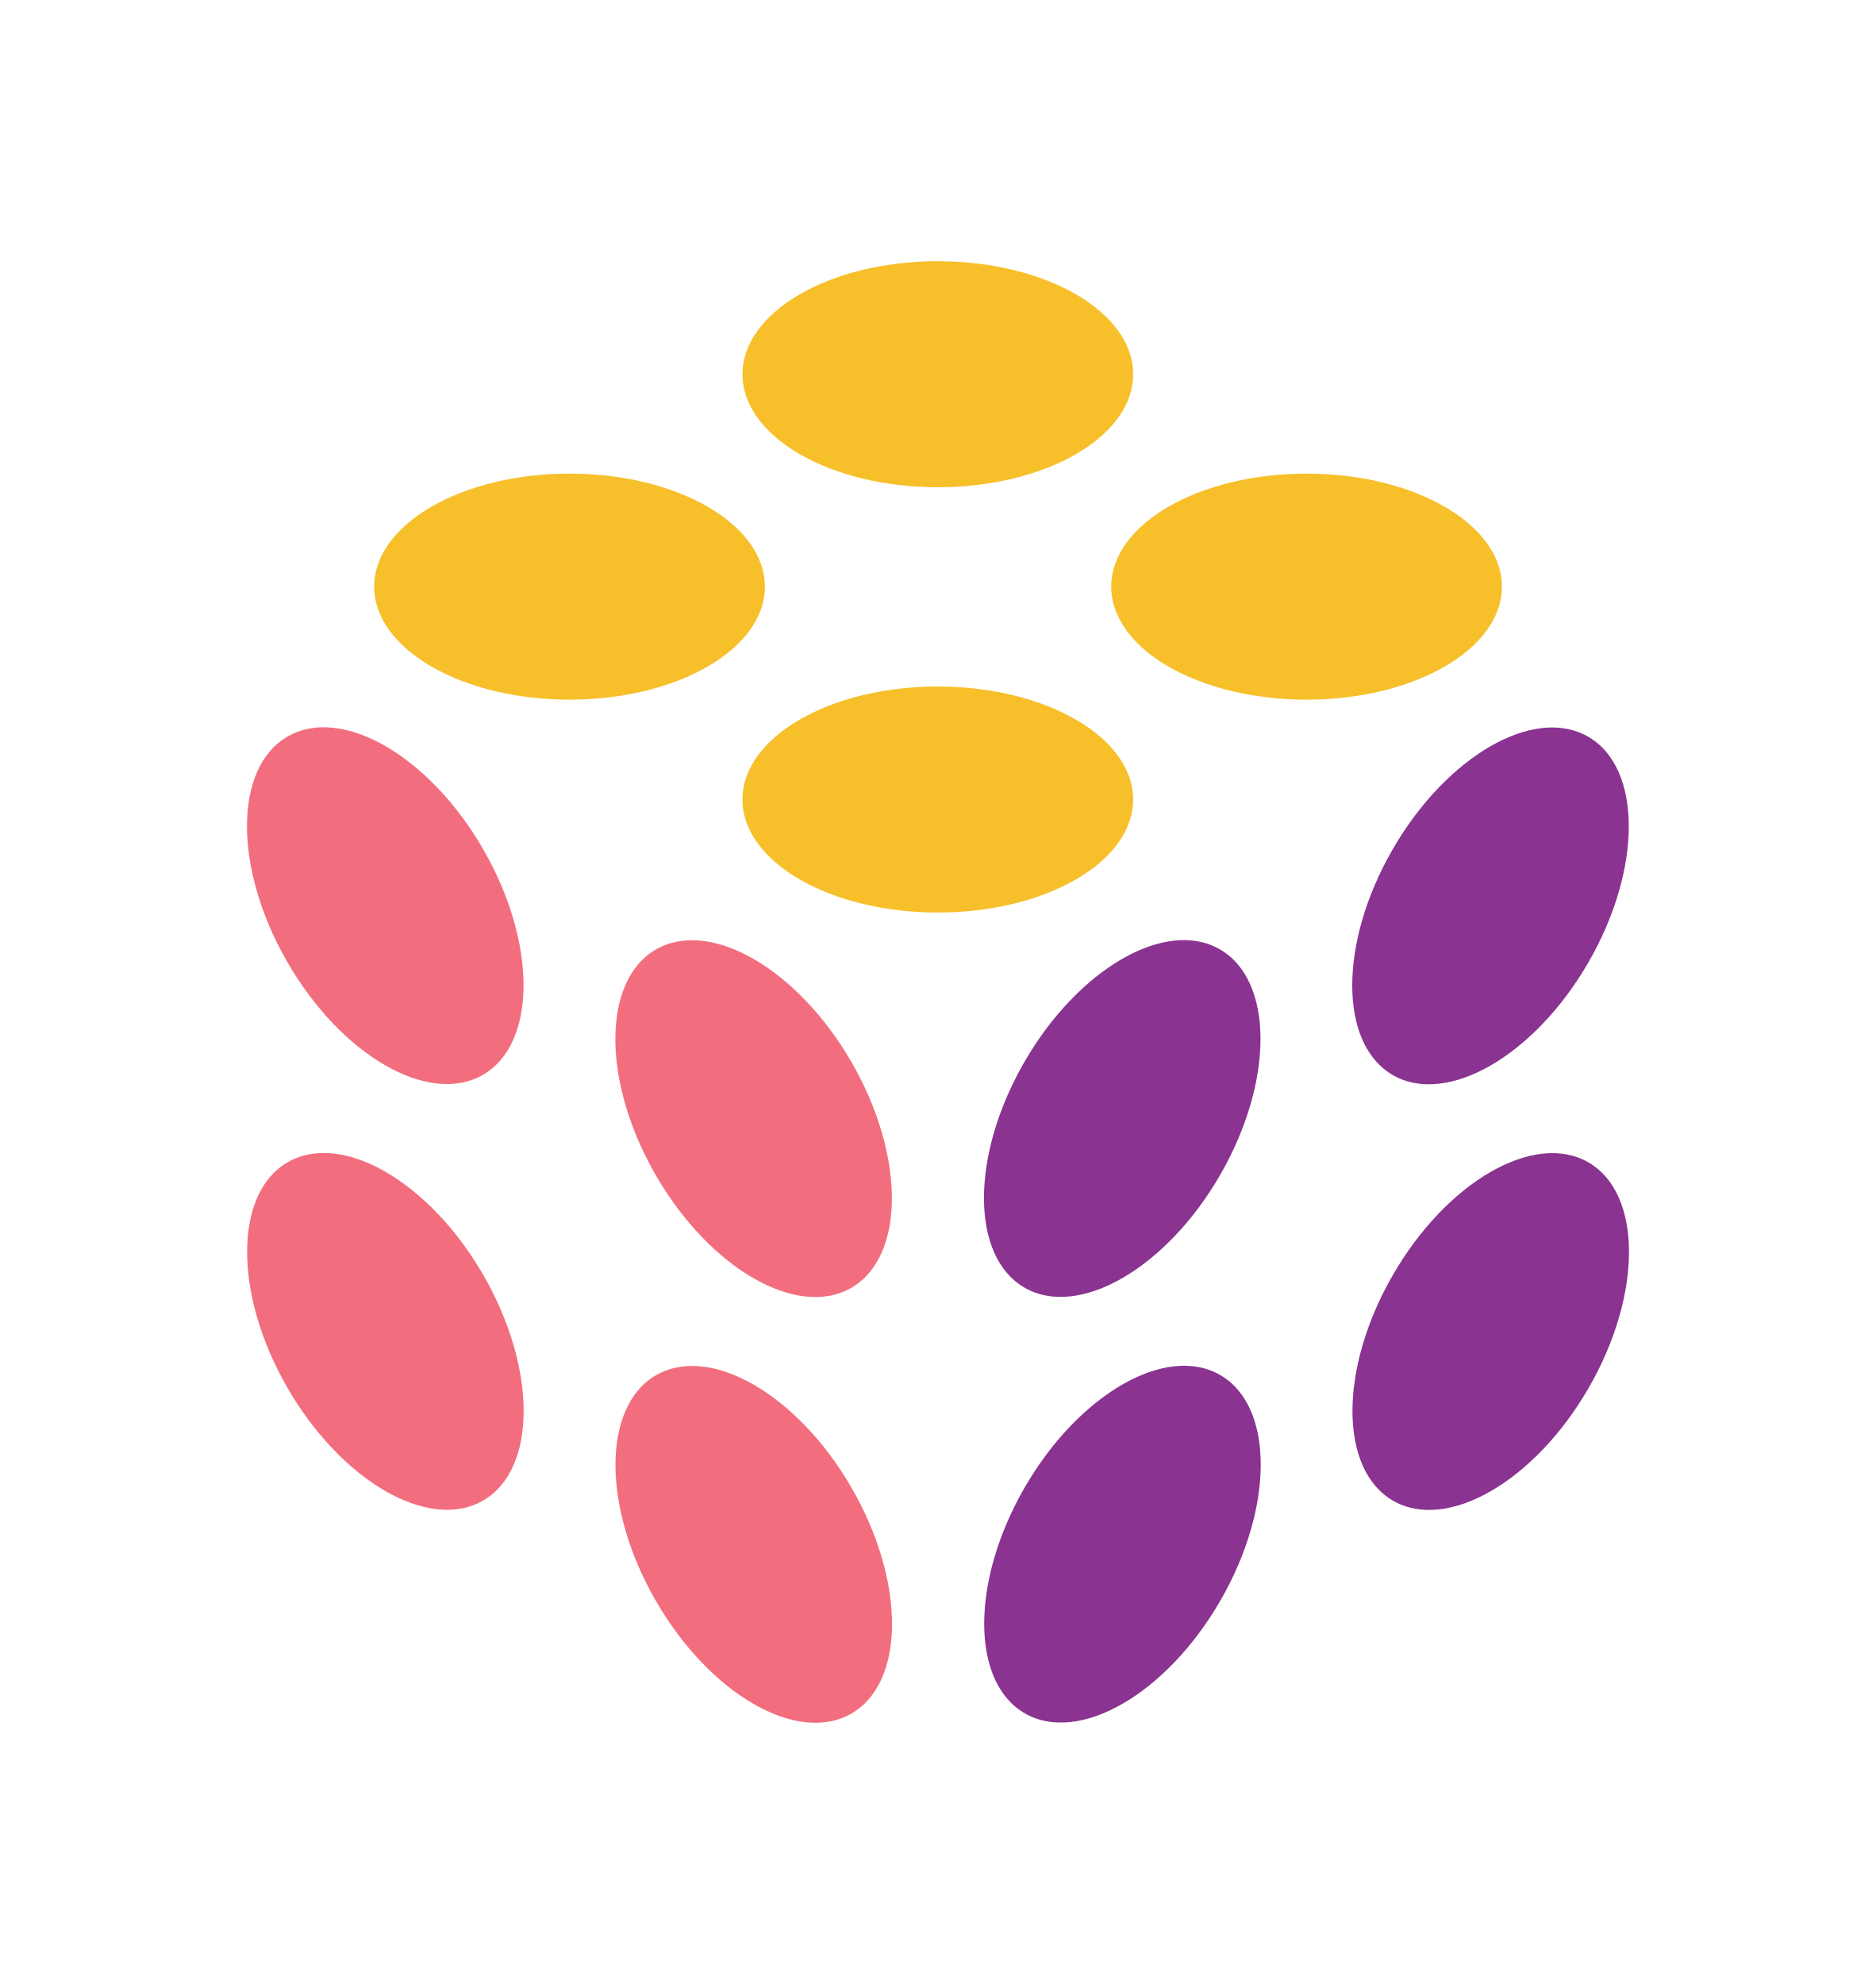
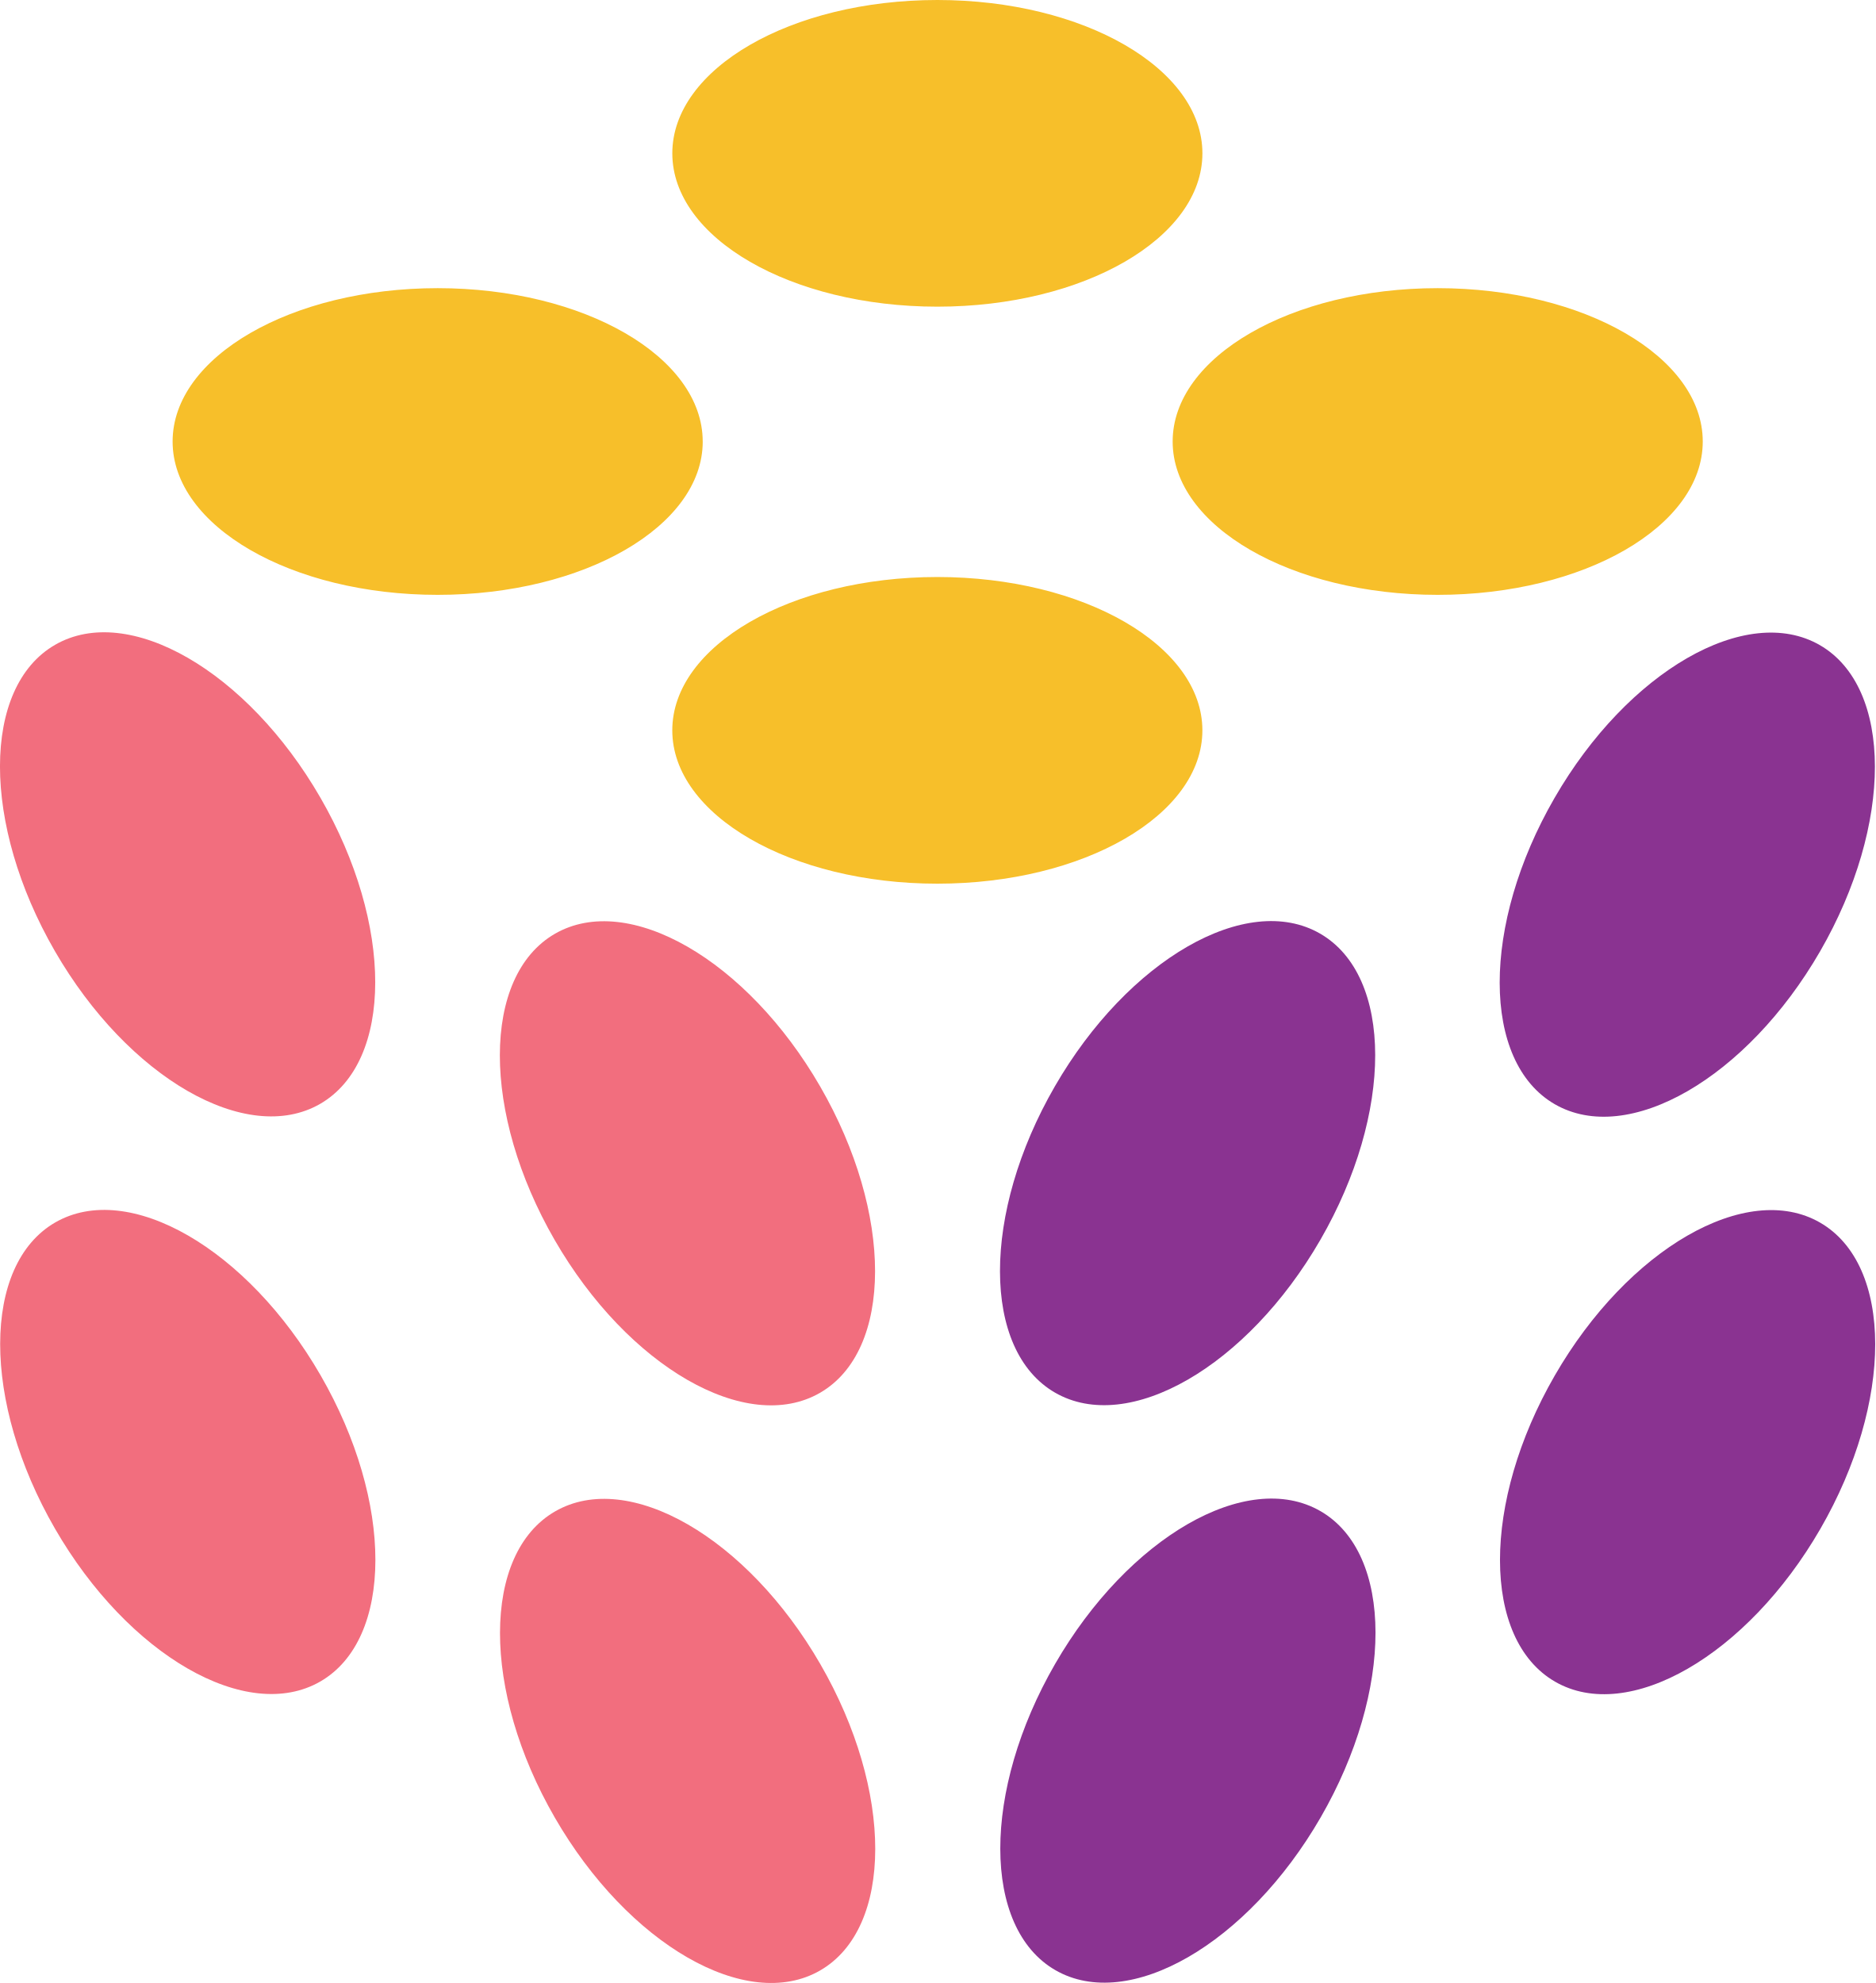
- <svg xmlns="http://www.w3.org/2000/svg" width="100" height="105.753" viewBox="0 0 100 105.753" fill="none">
-   <path fill-rule="evenodd" clip-rule="evenodd" d="M25.743 57.292c2.881-1.664 2.886-7.05.01-12.03-2.875-4.98-7.541-7.669-10.423-6.005s-2.886 7.05-.01 12.03c2.875 4.98 7.542 7.668 10.423 6.005m.017 10.663c2.876 4.98 2.87 10.366-.01 12.03-2.882 1.663-7.548-1.025-10.424-6.005s-2.87-10.366.01-12.03c2.882-1.663 7.549 1.025 10.424 6.005m19.635 11.352c2.876 4.98 2.871 10.366-.01 12.03-2.882 1.664-7.548-1.025-10.424-6.005s-2.87-10.366.011-12.03 7.548 1.025 10.423 6.005m-.006-22.693c2.875 4.98 2.87 10.366-.01 12.03-2.882 1.663-7.549-1.025-10.424-6.005s-2.87-10.366.01-12.03c2.882-1.663 7.549 1.025 10.424 6.005" fill="#f26e7e" style="stroke-width:.737" />
-   <path fill-rule="evenodd" clip-rule="evenodd" d="M84.669 51.299c2.875-4.98 2.87-10.366-.01-12.03-2.882-1.663-7.549 1.025-10.424 6.006-2.876 4.98-2.87 10.366.01 12.03 2.882 1.663 7.548-1.026 10.424-6.006m0 10.658c2.882 1.664 2.887 7.05.011 12.03s-7.542 7.669-10.423 6.005-2.886-7.05-.011-12.03 7.542-7.668 10.423-6.005M65.04 73.291c2.88 1.663 2.885 7.049.01 12.03-2.875 4.979-7.542 7.668-10.424 6.004-2.88-1.663-2.886-7.049-.01-12.03 2.875-4.98 7.542-7.668 10.423-6.004m-.012-22.688c2.881 1.663 2.886 7.049.01 12.03-2.875 4.98-7.541 7.668-10.423 6.004-2.88-1.663-2.886-7.049-.01-12.03 2.875-4.98 7.542-7.668 10.423-6.004" fill="#8a3391" style="stroke-width:.737" />
-   <path fill-rule="evenodd" clip-rule="evenodd" d="M60.403 19.948c0 3.327-4.661 6.024-10.412 6.024s-10.413-2.697-10.413-6.024 4.662-6.024 10.413-6.024c5.75 0 10.412 2.697 10.412 6.024M40.773 31.27c0 3.327-4.663 6.024-10.413 6.024-5.751 0-10.413-2.697-10.413-6.024s4.662-6.025 10.413-6.025c5.75 0 10.412 2.698 10.412 6.025m28.874 6.024c5.751 0 10.413-2.697 10.413-6.024s-4.662-6.025-10.413-6.025c-5.75 0-10.412 2.698-10.412 6.025s4.662 6.024 10.412 6.024m-9.244 5.323c0 3.327-4.661 6.024-10.412 6.024s-10.413-2.697-10.413-6.024 4.662-6.024 10.413-6.024c5.75 0 10.412 2.697 10.412 6.024" fill="#f7bf2a" style="stroke-width:.737" />
+ <svg xmlns="http://www.w3.org/2000/svg" width="73.668" height="77.906" viewBox="0 0 73.668 77.906" fill="none">
+   <path fill-rule="evenodd" clip-rule="evenodd" d="M12.577 43.368c2.881-1.664 2.886-7.05.01-12.03-2.875-4.98-7.54-7.669-10.423-6.005s-2.886 7.05-.01 12.03c2.875 4.98 7.542 7.668 10.423 6.005m.017 10.663c2.876 4.98 2.87 10.366-.01 12.03-2.882 1.663-7.548-1.025-10.424-6.005s-2.87-10.366.01-12.03c2.882-1.663 7.55 1.025 10.424 6.005M32.23 65.383c2.876 4.98 2.871 10.366-.01 12.03-2.882 1.664-7.548-1.025-10.424-6.005s-2.87-10.366.011-12.03 7.548 1.025 10.423 6.005m-.006-22.693c2.875 4.98 2.87 10.366-.01 12.03-2.882 1.663-7.549-1.025-10.424-6.005s-2.87-10.366.01-12.03c2.882-1.663 7.55 1.025 10.424 6.005" fill="#f26e7e" style="stroke-width:.737" />
+   <path fill-rule="evenodd" clip-rule="evenodd" d="M71.503 37.375c2.875-4.98 2.87-10.366-.01-12.03-2.882-1.663-7.549 1.025-10.424 6.006-2.876 4.98-2.87 10.366.01 12.03 2.882 1.663 7.548-1.026 10.424-6.006m0 10.658c2.882 1.664 2.887 7.05.011 12.03s-7.542 7.669-10.423 6.005c-2.88-1.664-2.886-7.05-.01-12.03 2.874-4.98 7.541-7.668 10.422-6.005M51.874 59.367c2.88 1.663 2.885 7.049.01 12.03-2.875 4.979-7.542 7.668-10.424 6.004-2.88-1.663-2.886-7.049-.01-12.03 2.875-4.98 7.542-7.668 10.423-6.004m-.012-22.688c2.881 1.663 2.886 7.049.01 12.03-2.875 4.98-7.54 7.668-10.423 6.004-2.88-1.663-2.886-7.049-.01-12.03 2.875-4.98 7.542-7.668 10.423-6.004" fill="#8a3391" style="stroke-width:.737" />
+   <path fill-rule="evenodd" clip-rule="evenodd" d="M47.237 6.024c0 3.327-4.66 6.024-10.412 6.024-5.75 0-10.413-2.697-10.413-6.024S31.074 0 36.825 0c5.75 0 10.412 2.697 10.412 6.024m-19.63 11.322c0 3.327-4.663 6.024-10.413 6.024S6.781 20.673 6.781 17.346s4.662-6.025 10.413-6.025c5.75 0 10.412 2.698 10.412 6.025M56.48 23.37c5.751 0 10.413-2.697 10.413-6.024s-4.662-6.025-10.413-6.025c-5.75 0-10.412 2.698-10.412 6.025S50.73 23.37 56.48 23.37m-9.244 5.323c0 3.327-4.66 6.024-10.412 6.024-5.75 0-10.413-2.697-10.413-6.024s4.662-6.024 10.413-6.024c5.75 0 10.412 2.697 10.412 6.024" fill="#f7bf2a" style="stroke-width:.737" />
</svg>
